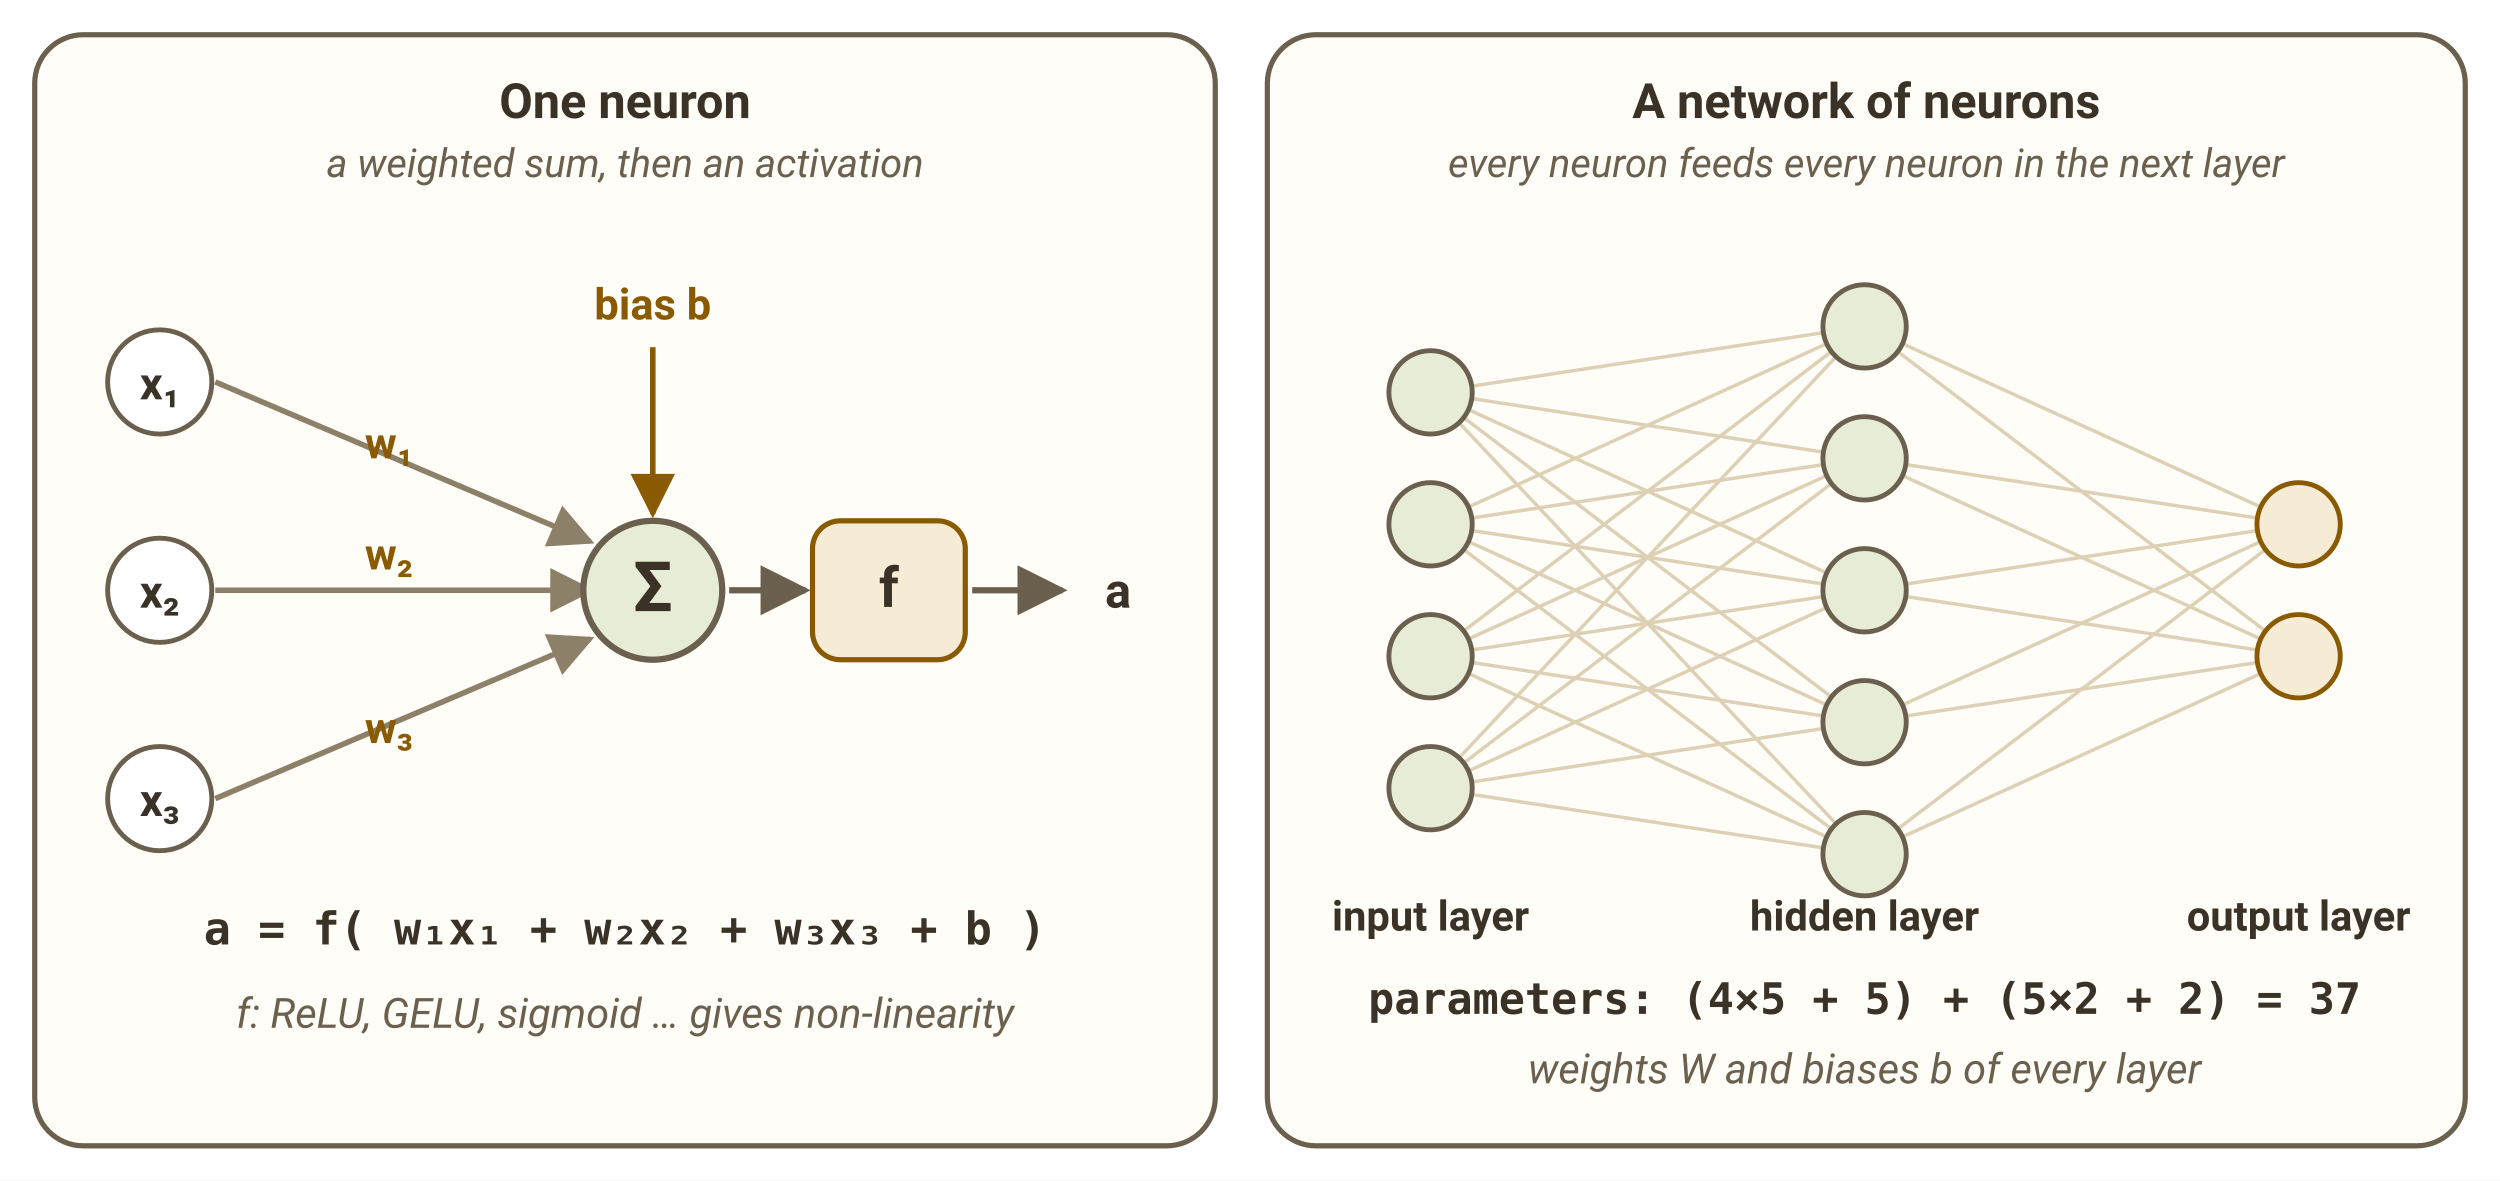
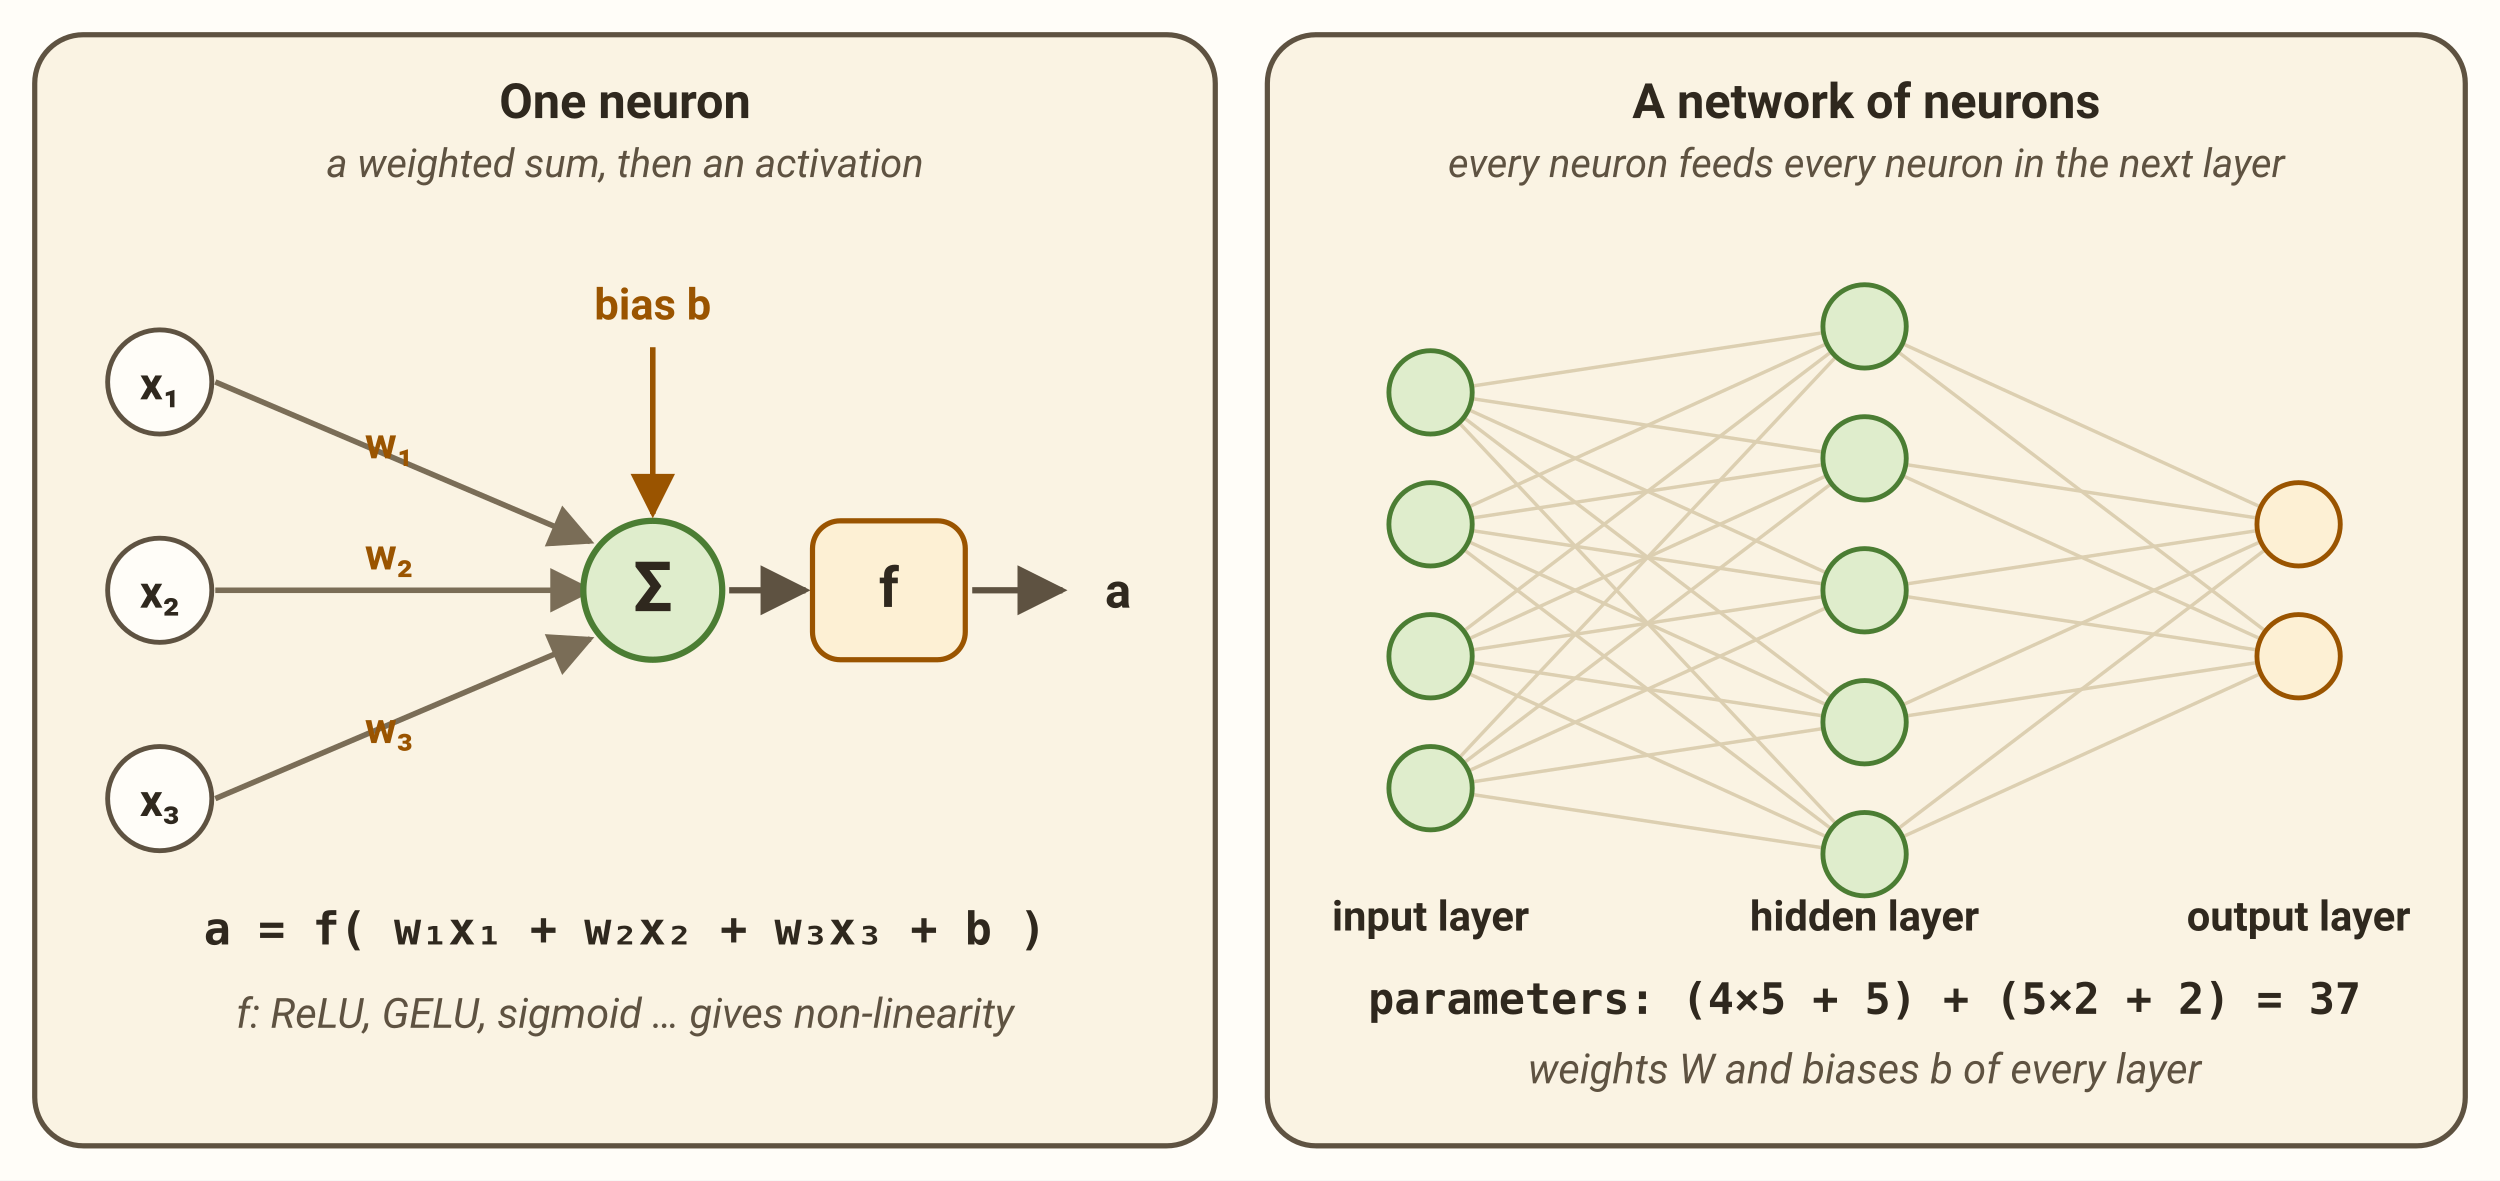
<svg xmlns="http://www.w3.org/2000/svg" viewBox="0 0 720 340" width="720" height="340" font-family="system-ui, -apple-system, 'Segoe UI', Roboto, Helvetica, Arial, sans-serif" role="img">
  <defs>
    <marker id="ah-7d8257" viewBox="0 0 10 10" refX="9" refY="5" markerWidth="8" markerHeight="8" orient="auto-start-reverse">
-       <path d="M0 0 L10 5 L0 10 z" fill="#8d8068" />
+       <path d="M0 0 L10 5 L0 10 z" fill="#7a6d57" />
    </marker>
    <marker id="ah-8a5a00" viewBox="0 0 10 10" refX="9" refY="5" markerWidth="8" markerHeight="8" orient="auto-start-reverse">
-       <path d="M0 0 L10 5 L0 10 z" fill="#8a5a00" />
+       <path d="M0 0 L10 5 L0 10 z" fill="#9a5400" />
    </marker>
    <marker id="ah-4f5d36" viewBox="0 0 10 10" refX="9" refY="5" markerWidth="8" markerHeight="8" orient="auto-start-reverse">
-       <path d="M0 0 L10 5 L0 10 z" fill="#6b5f4d" />
+       <path d="M0 0 L10 5 L0 10 z" fill="#5e5241" />
    </marker>
  </defs>
-   <rect width="720" height="340" fill="#ffffff" />
-   <rect x="10" y="10" width="340" height="320" rx="14" fill="#fffdf8" stroke="#6b5f4d" stroke-width="1.5" />
-   <text x="180" y="34" font-size="14" font-weight="700" fill="#3a3226" text-anchor="middle">One neuron</text>
-   <text x="180" y="51" font-size="11.5" font-weight="400" fill="#6b5f4d" text-anchor="middle" font-style="italic">a weighted sum, then an activation</text>
-   <circle cx="46" cy="110" r="15" fill="#ffffff" stroke="#6b5f4d" stroke-width="1.4" />
-   <text x="46" y="115" font-size="13" font-weight="700" fill="#3a3226" text-anchor="middle">x₁</text>
-   <line x1="62" y1="110" x2="170" y2="156" stroke="#8d8068" stroke-width="1.6" marker-end="url(#ah-7d8257)" />
-   <text x="112" y="132" font-size="12.5" font-weight="700" fill="#8a5a00" text-anchor="middle">w₁</text>
-   <circle cx="46" cy="170" r="15" fill="#ffffff" stroke="#6b5f4d" stroke-width="1.4" />
-   <text x="46" y="175" font-size="13" font-weight="700" fill="#3a3226" text-anchor="middle">x₂</text>
-   <line x1="62" y1="170" x2="170" y2="170" stroke="#8d8068" stroke-width="1.6" marker-end="url(#ah-7d8257)" />
-   <text x="112" y="164" font-size="12.5" font-weight="700" fill="#8a5a00" text-anchor="middle">w₂</text>
-   <circle cx="46" cy="230" r="15" fill="#ffffff" stroke="#6b5f4d" stroke-width="1.4" />
-   <text x="46" y="235" font-size="13" font-weight="700" fill="#3a3226" text-anchor="middle">x₃</text>
-   <line x1="62" y1="230" x2="170" y2="184" stroke="#8d8068" stroke-width="1.6" marker-end="url(#ah-7d8257)" />
-   <text x="112" y="214" font-size="12.5" font-weight="700" fill="#8a5a00" text-anchor="middle">w₃</text>
-   <circle cx="188" cy="170" r="20" fill="#e6ecd5" stroke="#6b5f4d" stroke-width="1.8" />
-   <text x="188" y="176" font-size="20" font-weight="700" fill="#3a3226" text-anchor="middle">Σ</text>
-   <line x1="188" y1="100" x2="188" y2="148" stroke="#8a5a00" stroke-width="1.6" marker-end="url(#ah-8a5a00)" />
-   <text x="188" y="92" font-size="12.5" font-weight="700" fill="#8a5a00" text-anchor="middle">bias b</text>
-   <line x1="210" y1="170" x2="232" y2="170" stroke="#6b5f4d" stroke-width="1.8" marker-end="url(#ah-4f5d36)" />
-   <rect x="234" y="150" width="44" height="40" rx="8" fill="#f6ecd6" stroke="#8a5a00" stroke-width="1.5" />
-   <text x="256" y="174.8" font-size="16" font-weight="700" fill="#3a3226" text-anchor="middle">f</text>
-   <line x1="280" y1="170" x2="306" y2="170" stroke="#6b5f4d" stroke-width="1.8" marker-end="url(#ah-4f5d36)" />
-   <text x="322" y="175" font-size="14" font-weight="700" fill="#3a3226" text-anchor="middle">a</text>
-   <text x="180" y="272" font-size="13" font-weight="700" fill="#3a3226" text-anchor="middle" font-family="ui-monospace, SFMono-Regular, Menlo, Consolas, monospace">a = f( w₁x₁ + w₂x₂ + w₃x₃ + b )</text>
-   <text x="180" y="296" font-size="12" font-weight="400" fill="#6b5f4d" text-anchor="middle" font-style="italic">f: ReLU, GELU, sigmoid … gives non-linearity</text>
-   <rect x="365" y="10" width="345" height="320" rx="14" fill="#fffdf8" stroke="#6b5f4d" stroke-width="1.5" />
-   <text x="537.5" y="34" font-size="14" font-weight="700" fill="#3a3226" text-anchor="middle">A network of neurons</text>
-   <text x="537.5" y="51" font-size="11.5" font-weight="400" fill="#6b5f4d" text-anchor="middle" font-style="italic">every neuron feeds every neuron in the next layer</text>
-   <line x1="412" y1="113" x2="537" y2="94" stroke="#ddd0b4" stroke-width="1.0" />
-   <line x1="412" y1="113" x2="537" y2="132" stroke="#ddd0b4" stroke-width="1.0" />
-   <line x1="412" y1="113" x2="537" y2="170" stroke="#ddd0b4" stroke-width="1.0" />
-   <line x1="412" y1="113" x2="537" y2="208" stroke="#ddd0b4" stroke-width="1.0" />
-   <line x1="412" y1="113" x2="537" y2="246" stroke="#ddd0b4" stroke-width="1.0" />
-   <line x1="412" y1="151" x2="537" y2="94" stroke="#ddd0b4" stroke-width="1.0" />
-   <line x1="412" y1="151" x2="537" y2="132" stroke="#ddd0b4" stroke-width="1.0" />
-   <line x1="412" y1="151" x2="537" y2="170" stroke="#ddd0b4" stroke-width="1.0" />
-   <line x1="412" y1="151" x2="537" y2="208" stroke="#ddd0b4" stroke-width="1.0" />
-   <line x1="412" y1="151" x2="537" y2="246" stroke="#ddd0b4" stroke-width="1.0" />
-   <line x1="412" y1="189" x2="537" y2="94" stroke="#ddd0b4" stroke-width="1.0" />
-   <line x1="412" y1="189" x2="537" y2="132" stroke="#ddd0b4" stroke-width="1.0" />
-   <line x1="412" y1="189" x2="537" y2="170" stroke="#ddd0b4" stroke-width="1.0" />
-   <line x1="412" y1="189" x2="537" y2="208" stroke="#ddd0b4" stroke-width="1.0" />
-   <line x1="412" y1="189" x2="537" y2="246" stroke="#ddd0b4" stroke-width="1.0" />
-   <line x1="412" y1="227" x2="537" y2="94" stroke="#ddd0b4" stroke-width="1.0" />
-   <line x1="412" y1="227" x2="537" y2="132" stroke="#ddd0b4" stroke-width="1.0" />
-   <line x1="412" y1="227" x2="537" y2="170" stroke="#ddd0b4" stroke-width="1.0" />
-   <line x1="412" y1="227" x2="537" y2="208" stroke="#ddd0b4" stroke-width="1.0" />
-   <line x1="412" y1="227" x2="537" y2="246" stroke="#ddd0b4" stroke-width="1.0" />
-   <line x1="537" y1="94" x2="662" y2="151" stroke="#ddd0b4" stroke-width="1.0" />
-   <line x1="537" y1="94" x2="662" y2="189" stroke="#ddd0b4" stroke-width="1.0" />
-   <line x1="537" y1="132" x2="662" y2="151" stroke="#ddd0b4" stroke-width="1.0" />
-   <line x1="537" y1="132" x2="662" y2="189" stroke="#ddd0b4" stroke-width="1.0" />
-   <line x1="537" y1="170" x2="662" y2="151" stroke="#ddd0b4" stroke-width="1.0" />
-   <line x1="537" y1="170" x2="662" y2="189" stroke="#ddd0b4" stroke-width="1.0" />
-   <line x1="537" y1="208" x2="662" y2="151" stroke="#ddd0b4" stroke-width="1.0" />
-   <line x1="537" y1="208" x2="662" y2="189" stroke="#ddd0b4" stroke-width="1.0" />
-   <line x1="537" y1="246" x2="662" y2="151" stroke="#ddd0b4" stroke-width="1.0" />
-   <line x1="537" y1="246" x2="662" y2="189" stroke="#ddd0b4" stroke-width="1.0" />
-   <circle cx="412" cy="113" r="12" fill="#e6ecd5" stroke="#6b5f4d" stroke-width="1.4" />
-   <circle cx="412" cy="151" r="12" fill="#e6ecd5" stroke="#6b5f4d" stroke-width="1.4" />
-   <circle cx="412" cy="189" r="12" fill="#e6ecd5" stroke="#6b5f4d" stroke-width="1.4" />
-   <circle cx="412" cy="227" r="12" fill="#e6ecd5" stroke="#6b5f4d" stroke-width="1.4" />
-   <text x="412" y="268" font-size="12" font-weight="700" fill="#3a3226" text-anchor="middle">input layer</text>
-   <circle cx="537" cy="94" r="12" fill="#e6ecd5" stroke="#6b5f4d" stroke-width="1.4" />
-   <circle cx="537" cy="132" r="12" fill="#e6ecd5" stroke="#6b5f4d" stroke-width="1.4" />
-   <circle cx="537" cy="170" r="12" fill="#e6ecd5" stroke="#6b5f4d" stroke-width="1.4" />
-   <circle cx="537" cy="208" r="12" fill="#e6ecd5" stroke="#6b5f4d" stroke-width="1.4" />
-   <circle cx="537" cy="246" r="12" fill="#e6ecd5" stroke="#6b5f4d" stroke-width="1.4" />
-   <text x="537" y="268" font-size="12" font-weight="700" fill="#3a3226" text-anchor="middle">hidden layer</text>
-   <circle cx="662" cy="151" r="12" fill="#f6ecd6" stroke="#8a5a00" stroke-width="1.4" />
-   <circle cx="662" cy="189" r="12" fill="#f6ecd6" stroke="#8a5a00" stroke-width="1.4" />
-   <text x="662" y="268" font-size="12" font-weight="700" fill="#3a3226" text-anchor="middle">output layer</text>
-   <text x="537" y="292" font-size="12.5" font-weight="700" fill="#3a3226" text-anchor="middle" font-family="ui-monospace, SFMono-Regular, Menlo, Consolas, monospace">parameters: (4×5 + 5) + (5×2 + 2) = 37</text>
-   <text x="537" y="312" font-size="12" font-weight="400" fill="#6b5f4d" text-anchor="middle" font-style="italic">weights W and biases b of every layer</text>
+   <rect width="720" height="340" fill="#fffdf8" />
+   <rect x="10" y="10" width="340" height="320" rx="14" fill="#faf3e3" stroke="#5e5241" stroke-width="1.5" />
+   <text x="180" y="34" font-size="14" font-weight="700" fill="#2f281e" text-anchor="middle">One neuron</text>
+   <text x="180" y="51" font-size="11.5" font-weight="400" fill="#5e5241" text-anchor="middle" font-style="italic">a weighted sum, then an activation</text>
+   <circle cx="46" cy="110" r="15" fill="#fffdf8" stroke="#5e5241" stroke-width="1.4" />
+   <text x="46" y="115" font-size="13" font-weight="700" fill="#2f281e" text-anchor="middle">x₁</text>
+   <line x1="62" y1="110" x2="170" y2="156" stroke="#7a6d57" stroke-width="1.6" marker-end="url(#ah-7d8257)" />
+   <text x="112" y="132" font-size="12.5" font-weight="700" fill="#9a5400" text-anchor="middle">w₁</text>
+   <circle cx="46" cy="170" r="15" fill="#fffdf8" stroke="#5e5241" stroke-width="1.4" />
+   <text x="46" y="175" font-size="13" font-weight="700" fill="#2f281e" text-anchor="middle">x₂</text>
+   <line x1="62" y1="170" x2="170" y2="170" stroke="#7a6d57" stroke-width="1.6" marker-end="url(#ah-7d8257)" />
+   <text x="112" y="164" font-size="12.5" font-weight="700" fill="#9a5400" text-anchor="middle">w₂</text>
+   <circle cx="46" cy="230" r="15" fill="#fffdf8" stroke="#5e5241" stroke-width="1.4" />
+   <text x="46" y="235" font-size="13" font-weight="700" fill="#2f281e" text-anchor="middle">x₃</text>
+   <line x1="62" y1="230" x2="170" y2="184" stroke="#7a6d57" stroke-width="1.6" marker-end="url(#ah-7d8257)" />
+   <text x="112" y="214" font-size="12.5" font-weight="700" fill="#9a5400" text-anchor="middle">w₃</text>
+   <circle cx="188" cy="170" r="20" fill="#dfedcc" stroke="#4b7d33" stroke-width="1.8" />
+   <text x="188" y="176" font-size="20" font-weight="700" fill="#2f281e" text-anchor="middle">Σ</text>
+   <line x1="188" y1="100" x2="188" y2="148" stroke="#9a5400" stroke-width="1.6" marker-end="url(#ah-8a5a00)" />
+   <text x="188" y="92" font-size="12.5" font-weight="700" fill="#9a5400" text-anchor="middle">bias b</text>
+   <line x1="210" y1="170" x2="232" y2="170" stroke="#5e5241" stroke-width="1.8" marker-end="url(#ah-4f5d36)" />
+   <rect x="234" y="150" width="44" height="40" rx="8" fill="#fdf0d4" stroke="#9a5400" stroke-width="1.5" />
+   <text x="256" y="174.8" font-size="16" font-weight="700" fill="#2f281e" text-anchor="middle">f</text>
+   <line x1="280" y1="170" x2="306" y2="170" stroke="#5e5241" stroke-width="1.8" marker-end="url(#ah-4f5d36)" />
+   <text x="322" y="175" font-size="14" font-weight="700" fill="#2f281e" text-anchor="middle">a</text>
+   <text x="180" y="272" font-size="13" font-weight="700" fill="#2f281e" text-anchor="middle" font-family="ui-monospace, SFMono-Regular, Menlo, Consolas, monospace">a = f( w₁x₁ + w₂x₂ + w₃x₃ + b )</text>
+   <text x="180" y="296" font-size="12" font-weight="400" fill="#5e5241" text-anchor="middle" font-style="italic">f: ReLU, GELU, sigmoid … gives non-linearity</text>
+   <rect x="365" y="10" width="345" height="320" rx="14" fill="#faf3e3" stroke="#5e5241" stroke-width="1.5" />
+   <text x="537.5" y="34" font-size="14" font-weight="700" fill="#2f281e" text-anchor="middle">A network of neurons</text>
+   <text x="537.5" y="51" font-size="11.5" font-weight="400" fill="#5e5241" text-anchor="middle" font-style="italic">every neuron feeds every neuron in the next layer</text>
+   <line x1="412" y1="113" x2="537" y2="94" stroke="#dccfb1" stroke-width="1.0" />
+   <line x1="412" y1="113" x2="537" y2="132" stroke="#dccfb1" stroke-width="1.0" />
+   <line x1="412" y1="113" x2="537" y2="170" stroke="#dccfb1" stroke-width="1.0" />
+   <line x1="412" y1="113" x2="537" y2="208" stroke="#dccfb1" stroke-width="1.0" />
+   <line x1="412" y1="113" x2="537" y2="246" stroke="#dccfb1" stroke-width="1.0" />
+   <line x1="412" y1="151" x2="537" y2="94" stroke="#dccfb1" stroke-width="1.0" />
+   <line x1="412" y1="151" x2="537" y2="132" stroke="#dccfb1" stroke-width="1.0" />
+   <line x1="412" y1="151" x2="537" y2="170" stroke="#dccfb1" stroke-width="1.0" />
+   <line x1="412" y1="151" x2="537" y2="208" stroke="#dccfb1" stroke-width="1.0" />
+   <line x1="412" y1="151" x2="537" y2="246" stroke="#dccfb1" stroke-width="1.0" />
+   <line x1="412" y1="189" x2="537" y2="94" stroke="#dccfb1" stroke-width="1.0" />
+   <line x1="412" y1="189" x2="537" y2="132" stroke="#dccfb1" stroke-width="1.0" />
+   <line x1="412" y1="189" x2="537" y2="170" stroke="#dccfb1" stroke-width="1.0" />
+   <line x1="412" y1="189" x2="537" y2="208" stroke="#dccfb1" stroke-width="1.0" />
+   <line x1="412" y1="189" x2="537" y2="246" stroke="#dccfb1" stroke-width="1.0" />
+   <line x1="412" y1="227" x2="537" y2="94" stroke="#dccfb1" stroke-width="1.0" />
+   <line x1="412" y1="227" x2="537" y2="132" stroke="#dccfb1" stroke-width="1.0" />
+   <line x1="412" y1="227" x2="537" y2="170" stroke="#dccfb1" stroke-width="1.0" />
+   <line x1="412" y1="227" x2="537" y2="208" stroke="#dccfb1" stroke-width="1.0" />
+   <line x1="412" y1="227" x2="537" y2="246" stroke="#dccfb1" stroke-width="1.0" />
+   <line x1="537" y1="94" x2="662" y2="151" stroke="#dccfb1" stroke-width="1.0" />
+   <line x1="537" y1="94" x2="662" y2="189" stroke="#dccfb1" stroke-width="1.0" />
+   <line x1="537" y1="132" x2="662" y2="151" stroke="#dccfb1" stroke-width="1.0" />
+   <line x1="537" y1="132" x2="662" y2="189" stroke="#dccfb1" stroke-width="1.0" />
+   <line x1="537" y1="170" x2="662" y2="151" stroke="#dccfb1" stroke-width="1.0" />
+   <line x1="537" y1="170" x2="662" y2="189" stroke="#dccfb1" stroke-width="1.0" />
+   <line x1="537" y1="208" x2="662" y2="151" stroke="#dccfb1" stroke-width="1.0" />
+   <line x1="537" y1="208" x2="662" y2="189" stroke="#dccfb1" stroke-width="1.0" />
+   <line x1="537" y1="246" x2="662" y2="151" stroke="#dccfb1" stroke-width="1.0" />
+   <line x1="537" y1="246" x2="662" y2="189" stroke="#dccfb1" stroke-width="1.0" />
+   <circle cx="412" cy="113" r="12" fill="#dfedcc" stroke="#4b7d33" stroke-width="1.4" />
+   <circle cx="412" cy="151" r="12" fill="#dfedcc" stroke="#4b7d33" stroke-width="1.4" />
+   <circle cx="412" cy="189" r="12" fill="#dfedcc" stroke="#4b7d33" stroke-width="1.4" />
+   <circle cx="412" cy="227" r="12" fill="#dfedcc" stroke="#4b7d33" stroke-width="1.4" />
+   <text x="412" y="268" font-size="12" font-weight="700" fill="#2f281e" text-anchor="middle">input layer</text>
+   <circle cx="537" cy="94" r="12" fill="#dfedcc" stroke="#4b7d33" stroke-width="1.4" />
+   <circle cx="537" cy="132" r="12" fill="#dfedcc" stroke="#4b7d33" stroke-width="1.4" />
+   <circle cx="537" cy="170" r="12" fill="#dfedcc" stroke="#4b7d33" stroke-width="1.4" />
+   <circle cx="537" cy="208" r="12" fill="#dfedcc" stroke="#4b7d33" stroke-width="1.4" />
+   <circle cx="537" cy="246" r="12" fill="#dfedcc" stroke="#4b7d33" stroke-width="1.4" />
+   <text x="537" y="268" font-size="12" font-weight="700" fill="#2f281e" text-anchor="middle">hidden layer</text>
+   <circle cx="662" cy="151" r="12" fill="#fdf0d4" stroke="#9a5400" stroke-width="1.4" />
+   <circle cx="662" cy="189" r="12" fill="#fdf0d4" stroke="#9a5400" stroke-width="1.4" />
+   <text x="662" y="268" font-size="12" font-weight="700" fill="#2f281e" text-anchor="middle">output layer</text>
+   <text x="537" y="292" font-size="12.5" font-weight="700" fill="#2f281e" text-anchor="middle" font-family="ui-monospace, SFMono-Regular, Menlo, Consolas, monospace">parameters: (4×5 + 5) + (5×2 + 2) = 37</text>
+   <text x="537" y="312" font-size="12" font-weight="400" fill="#5e5241" text-anchor="middle" font-style="italic">weights W and biases b of every layer</text>
</svg>
